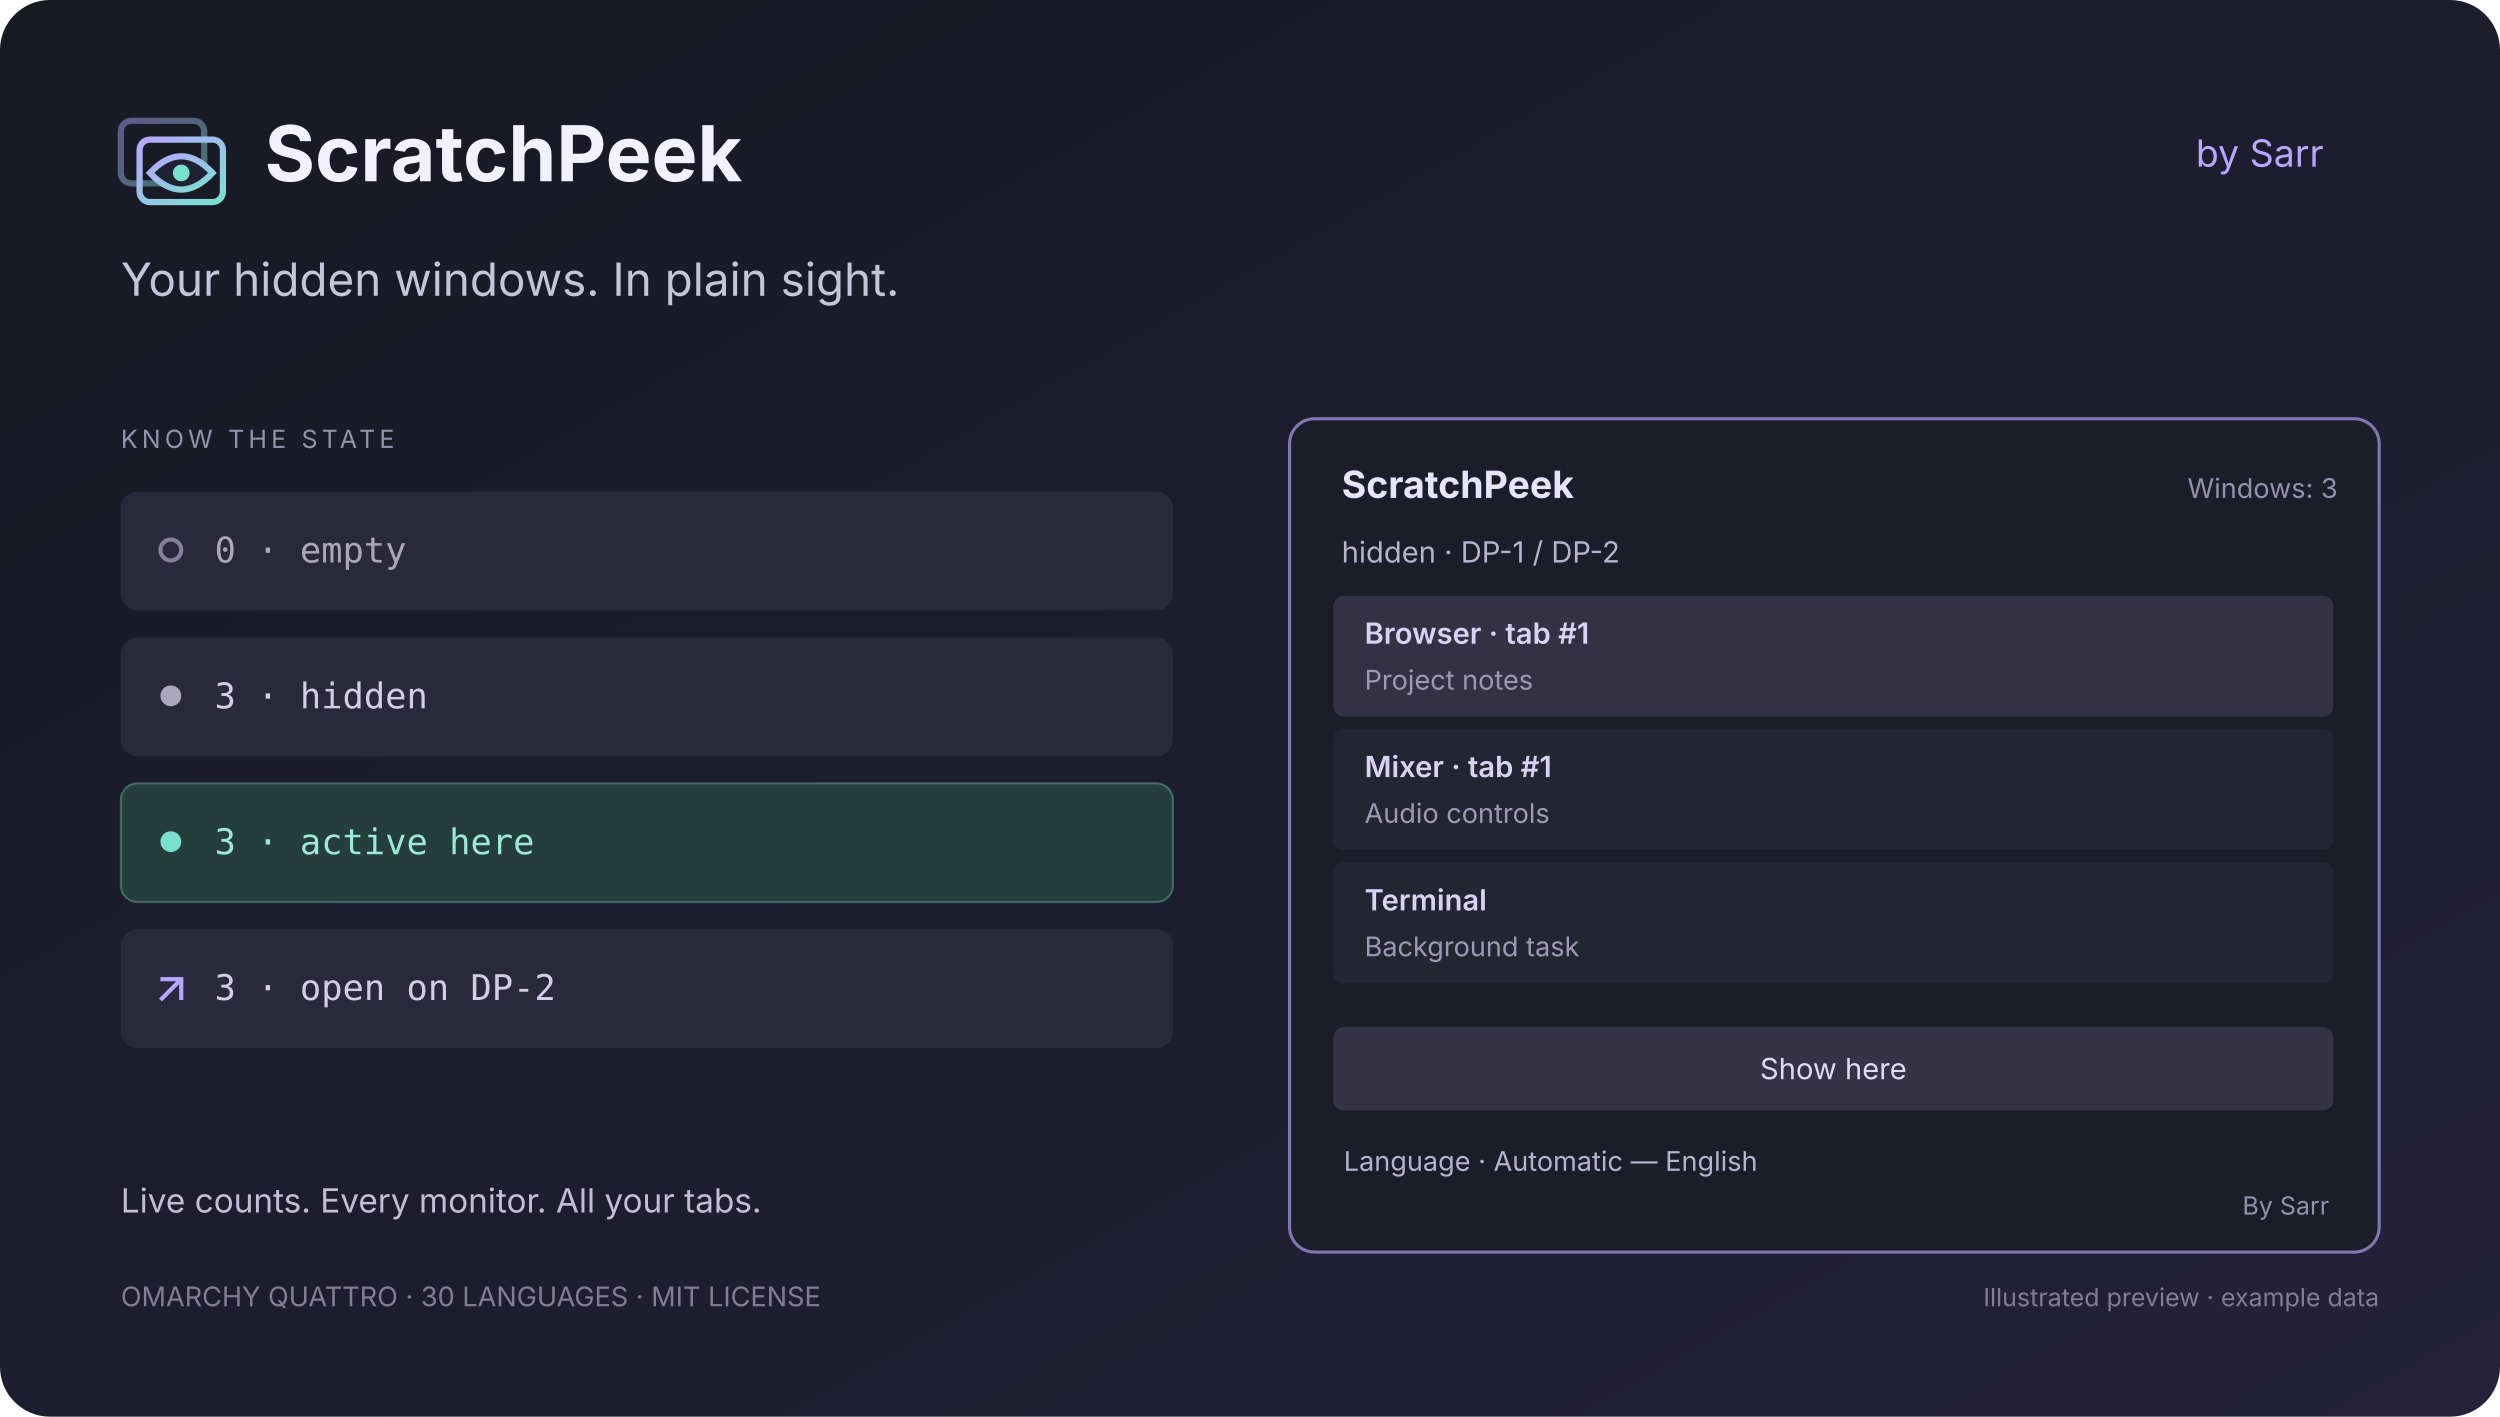
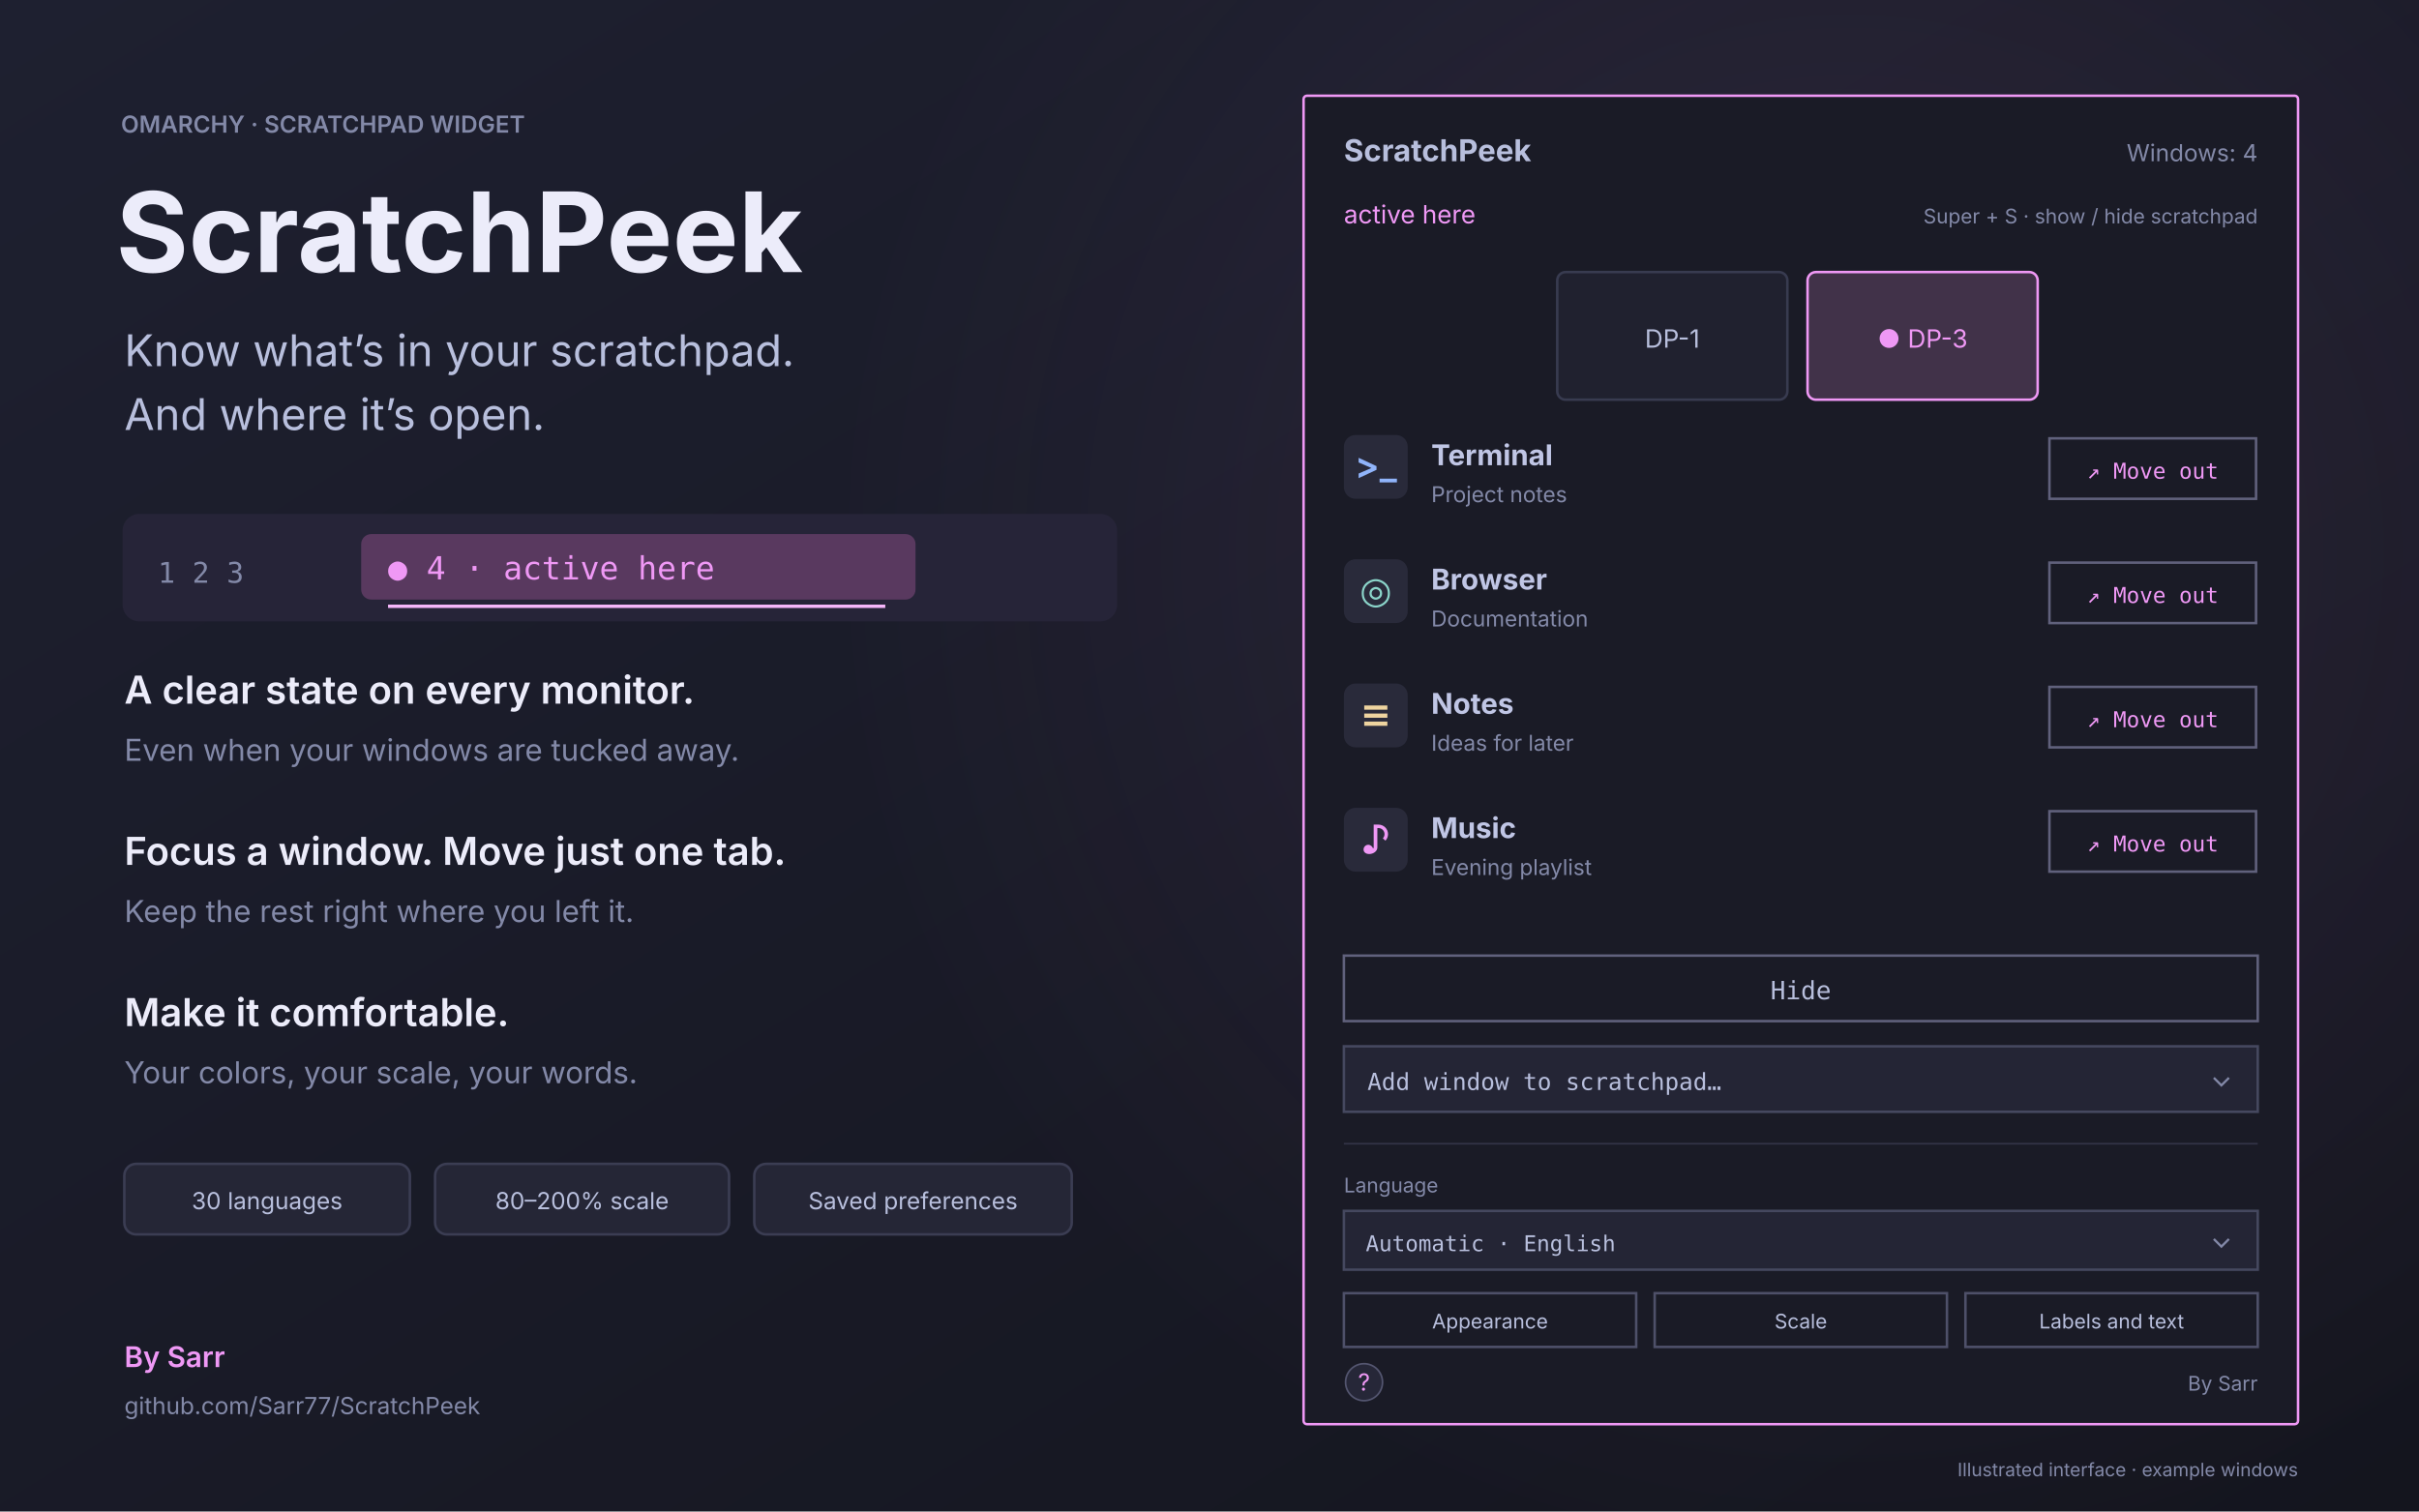
- <svg xmlns="http://www.w3.org/2000/svg" width="1200" height="680" viewBox="0 0 1200 680" role="img" aria-labelledby="title desc">
+ <svg xmlns="http://www.w3.org/2000/svg" width="1440" height="900" viewBox="0 0 1440 900" role="img" aria-labelledby="title desc">
  <defs>
    <linearGradient id="bg" x2="1" y2="1">
-       <stop stop-color="#171923" />
-       <stop offset="1" stop-color="#242139" />
+       <stop stop-color="#1e2030" />
+       <stop offset="1" stop-color="#14151e" />
    </linearGradient>
-     <linearGradient id="accent" x2="1" y2="1">
-       <stop stop-color="#b8a7ff" />
-       <stop offset="1" stop-color="#79e0cf" />
-     </linearGradient>
+     <radialGradient id="glow">
+       <stop stop-color="#ef98f5" stop-opacity=".09" />
+       <stop offset="1" stop-color="#ef98f5" stop-opacity="0" />
+     </radialGradient>
  </defs>
-   <rect width="1200" height="680" rx="24" fill="url(#bg)" />
+   <rect width="1440" height="900" fill="url(#bg)" />
+   <ellipse cx="1100" cy="330" rx="610" ry="600" fill="url(#glow)" />
  <g font-family="Inter, DejaVu Sans, sans-serif">
-     <g transform="translate(54 54)" stroke="url(#accent)" stroke-width="3" fill="none">
-       <rect x="4" y="4" width="40" height="30" rx="5" opacity=".45" />
-       <rect x="13" y="13" width="40" height="30" rx="5" />
-       <path d="M18 29 Q33 13 48 29 Q33 45 18 29Z" fill="#202132" />
-       <circle cx="33" cy="29" r="4" fill="#79e0cf" stroke="none" />
-     </g>
-     <text x="127" y="87" fill="#f3f0ff" font-size="37" font-weight="700">ScratchPeek</text>
-     <text x="1054" y="80" fill="#b8a7ff" font-size="18">by Sarr</text>
-     <text x="58" y="142" fill="#c6c4d8" font-size="22">Your hidden windows. In plain sight.</text>
-     <text x="58" y="215" fill="#9592ae" font-size="12" letter-spacing="2">KNOW THE STATE</text>
-     <g font-family="DejaVu Sans Mono, monospace" font-size="17">
-       <rect x="58" y="236" width="505" height="57" rx="8" fill="#2a293b" />
-       <circle cx="82" cy="264" r="5" stroke="#85819d" stroke-width="2" fill="none" />
-       <text x="103" y="270" fill="#aaa7bc">0 · empty</text>
-       <rect x="58" y="306" width="505" height="57" rx="8" fill="#2a293b" />
-       <circle cx="82" cy="334" r="5" fill="#aaa7bc" />
-       <text x="103" y="340" fill="#d3cee8">3 · hidden</text>
-       <rect x="58" y="376" width="505" height="57" rx="8" fill="#253d3b" stroke="#79e0cf" stroke-opacity=".35" />
-       <circle cx="82" cy="404" r="5" fill="#79e0cf" />
-       <text x="103" y="410" fill="#9be9dc">3 · active here</text>
-       <rect x="58" y="446" width="505" height="57" rx="8" fill="#2a293b" />
-       <path d="M77 480 L87 470 M77 470 H87 V480" stroke="#b8a7ff" stroke-width="2" fill="none" />
-       <text x="103" y="480" fill="#d3cee8">3 · open on DP-2</text>
-     </g>
-     <rect x="619" y="201" width="523" height="400" rx="12" fill="#1b1d29" stroke="#8176b1" stroke-width="1.5" />
-     <text x="644" y="239" fill="#e8e3ff" font-size="18" font-weight="700">ScratchPeek</text>
-     <text x="1050" y="239" fill="#9690ad" font-size="13">Windows: 3</text>
-     <text x="644" y="270" fill="#b8b2ce" font-size="14">hidden · DP-1  /  DP-2</text>
-     <rect x="640" y="286" width="480" height="58" rx="5" fill="#343145" />
-     <text x="655" y="309" fill="#d9d2f4" font-size="14" font-weight="600">Browser · tab #1</text>
-     <text x="655" y="331" fill="#9f97b6" font-size="13">Project notes</text>
-     <rect x="640" y="350" width="480" height="58" rx="5" fill="#242532" />
-     <text x="655" y="373" fill="#d9d2f4" font-size="14" font-weight="600">Mixer · tab #1</text>
-     <text x="655" y="395" fill="#9f97b6" font-size="13">Audio controls</text>
-     <rect x="640" y="414" width="480" height="58" rx="5" fill="#242532" />
-     <text x="655" y="437" fill="#d9d2f4" font-size="14" font-weight="600">Terminal</text>
-     <text x="655" y="459" fill="#9f97b6" font-size="13">Background task</text>
-     <rect x="640" y="493" width="480" height="40" rx="5" fill="#353345" />
-     <text x="880" y="518" text-anchor="middle" fill="#e0daf6" font-size="14">Show here</text>
-     <text x="645" y="562" fill="#b8b2ce" font-size="13">Language  ·  Automatic — English</text>
-     <text x="1118" y="583" text-anchor="end" fill="#9690ad" font-size="12">By Sarr</text>
-     <text x="58" y="582" fill="#c3bdd8" font-size="16">Live counts. Every monitor. All your tabs.</text>
-     <text x="58" y="627" fill="#827d97" font-size="13">OMARCHY QUATTRO  ·  30 LANGUAGES  ·  MIT LICENSE</text>
-     <text x="1142" y="627" text-anchor="end" fill="#827d97" font-size="12">Illustrated preview · example data</text>
+     <text x="72" y="79" font-size="14" fill="#8389a8" font-weight="600" text-anchor="start">OMARCHY · SCRATCHPAD WIDGET</text>
+     <text x="69" y="162" font-size="66" fill="#ececfa" font-weight="700" text-anchor="start">ScratchPeek</text>
+     <text x="74" y="218" font-size="26" fill="#b8bfdd" font-weight="400" text-anchor="start">Know what’s in your scratchpad.</text>
+     <text x="74" y="256" font-size="26" fill="#b8bfdd" font-weight="400" text-anchor="start">And where it’s open.</text>
+     <rect x="73" y="306" width="592" height="64" rx="10" fill="#262438" />
+     <text x="94" y="347" font-size="17" fill="#8389a8" font-weight="400" text-anchor="start" font-family="DejaVu Sans Mono">1   2   3</text>
+     <rect x="215" y="318" width="330" height="39" rx="6" fill="#59395f" />
+     <text x="231" y="345" font-size="19" fill="#ef98f5" font-weight="400" text-anchor="start" font-family="DejaVu Sans Mono">●  4 · active here</text>
+     <path d="M231 361H527" stroke="#f6b7fa" stroke-width="2" />
+     <text x="74" y="419" font-size="23" fill="#ececfa" font-weight="600" text-anchor="start">A clear state on every monitor.</text>
+     <text x="74" y="453" font-size="18" fill="#8389a8" font-weight="400" text-anchor="start">Even when your windows are tucked away.</text>
+     <text x="74" y="515" font-size="23" fill="#ececfa" font-weight="600" text-anchor="start">Focus a window. Move just one tab.</text>
+     <text x="74" y="549" font-size="18" fill="#8389a8" font-weight="400" text-anchor="start">Keep the rest right where you left it.</text>
+     <text x="74" y="611" font-size="23" fill="#ececfa" font-weight="600" text-anchor="start">Make it comfortable.</text>
+     <text x="74" y="645" font-size="18" fill="#8389a8" font-weight="400" text-anchor="start">Your colors, your scale, your words.</text>
+     <rect x="74" y="693" width="170" height="42" rx="7" fill="#252636" stroke="#3b3d53" stroke-width="1.5" />
+     <text x="159.0" y="720" font-size="14" fill="#b8bfdd" font-weight="400" text-anchor="middle">30 languages</text>
+     <rect x="259" y="693" width="175" height="42" rx="7" fill="#252636" stroke="#3b3d53" stroke-width="1.5" />
+     <text x="346.5" y="720" font-size="14" fill="#b8bfdd" font-weight="400" text-anchor="middle">80–200% scale</text>
+     <rect x="449" y="693" width="189" height="42" rx="7" fill="#252636" stroke="#3b3d53" stroke-width="1.5" />
+     <text x="543.5" y="720" font-size="14" fill="#b8bfdd" font-weight="400" text-anchor="middle">Saved preferences</text>
+     <text x="74" y="814" font-size="17" fill="#ef98f5" font-weight="600" text-anchor="start">By Sarr</text>
+     <text x="74" y="842" font-size="14" fill="#8389a8" font-weight="400" text-anchor="start">github.com/Sarr77/ScratchPeek</text>
+     <rect x="776" y="57" width="592" height="791" rx="2" fill="#1a1b26" stroke="#ef98f5" stroke-width="1.5" />
+     <text x="800" y="96" font-size="18" fill="#b8bfdd" font-weight="700" text-anchor="start">ScratchPeek</text>
+     <text x="1344" y="96" font-size="14" fill="#8389a8" font-weight="400" text-anchor="end">Windows: 4</text>
+     <text x="800" y="133" font-size="15" fill="#ef98f5" font-weight="400" text-anchor="start">active here</text>
+     <text x="1344" y="133" font-size="12" fill="#8389a8" font-weight="400" text-anchor="end">Super + S · show / hide scratchpad</text>
+     <rect x="927" y="162" width="137" height="76" rx="5" fill="#20212f" stroke="#383b50" stroke-width="1.5" />
+     <rect x="1076" y="162" width="137" height="76" rx="5" fill="#413249" stroke="#ef98f5" stroke-width="1.5" />
+     <text x="995.5" y="207" font-size="15" fill="#b8bfdd" font-weight="400" text-anchor="middle">DP-1</text>
+     <text x="1144.5" y="207" font-size="15" fill="#ef98f5" font-weight="400" text-anchor="middle">● DP-3</text>
+     <rect x="800" y="259" width="38" height="38" rx="7" fill="#292a3a" />
+     <text x="819" y="285" font-size="22" fill="#90b4fa" font-weight="600" text-anchor="middle">&gt;_</text>
+     <text x="852" y="277" font-size="17" fill="#c0c6e5" font-weight="700" text-anchor="start">Terminal</text>
+     <text x="852" y="299" font-size="13" fill="#8389a8" font-weight="400" text-anchor="start">Project notes</text>
+     <rect x="1220" y="261" width="123" height="36" rx="0" fill="#1a1b26" stroke="#60617c" stroke-width="1.5" />
+     <text x="1281.5" y="285" font-size="13" fill="#ef98f5" font-weight="400" text-anchor="middle" font-family="DejaVu Sans Mono">↗ Move out</text>
+     <rect x="800" y="333" width="38" height="38" rx="7" fill="#292a3a" />
+     <text x="819" y="359" font-size="22" fill="#8bd5ca" font-weight="600" text-anchor="middle">◎</text>
+     <text x="852" y="351" font-size="17" fill="#c0c6e5" font-weight="700" text-anchor="start">Browser</text>
+     <text x="852" y="373" font-size="13" fill="#8389a8" font-weight="400" text-anchor="start">Documentation</text>
+     <rect x="1220" y="335" width="123" height="36" rx="0" fill="#1a1b26" stroke="#60617c" stroke-width="1.5" />
+     <text x="1281.5" y="359" font-size="13" fill="#ef98f5" font-weight="400" text-anchor="middle" font-family="DejaVu Sans Mono">↗ Move out</text>
+     <rect x="800" y="407" width="38" height="38" rx="7" fill="#292a3a" />
+     <text x="819" y="433" font-size="22" fill="#eed49f" font-weight="600" text-anchor="middle">≡</text>
+     <text x="852" y="425" font-size="17" fill="#c0c6e5" font-weight="700" text-anchor="start">Notes</text>
+     <text x="852" y="447" font-size="13" fill="#8389a8" font-weight="400" text-anchor="start">Ideas for later</text>
+     <rect x="1220" y="409" width="123" height="36" rx="0" fill="#1a1b26" stroke="#60617c" stroke-width="1.5" />
+     <text x="1281.5" y="433" font-size="13" fill="#ef98f5" font-weight="400" text-anchor="middle" font-family="DejaVu Sans Mono">↗ Move out</text>
+     <rect x="800" y="481" width="38" height="38" rx="7" fill="#292a3a" />
+     <text x="819" y="507" font-size="22" fill="#ef98f5" font-weight="600" text-anchor="middle">♪</text>
+     <text x="852" y="499" font-size="17" fill="#c0c6e5" font-weight="700" text-anchor="start">Music</text>
+     <text x="852" y="521" font-size="13" fill="#8389a8" font-weight="400" text-anchor="start">Evening playlist</text>
+     <rect x="1220" y="483" width="123" height="36" rx="0" fill="#1a1b26" stroke="#60617c" stroke-width="1.5" />
+     <text x="1281.5" y="507" font-size="13" fill="#ef98f5" font-weight="400" text-anchor="middle" font-family="DejaVu Sans Mono">↗ Move out</text>
+     <rect x="800" y="569" width="544" height="39" rx="0" fill="#1a1b26" stroke="#60617c" stroke-width="1.5" />
+     <text x="1072.0" y="595" font-size="15" fill="#b8bfdd" font-weight="400" text-anchor="middle" font-family="DejaVu Sans Mono">Hide</text>
+     <rect x="800" y="623" width="544" height="39" rx="0" fill="#242535" stroke="#45485f" stroke-width="1.5" />
+     <text x="814" y="649" font-size="14" fill="#b8bfdd" font-weight="400" text-anchor="start" font-family="DejaVu Sans Mono">Add window to scratchpad…</text>
+     <text x="1329" y="647" font-size="17" fill="#8389a8" font-weight="400" text-anchor="end">⌄</text>
+     <path d="M800 681H1344" stroke="#323447" />
+     <text x="800" y="710" font-size="12" fill="#8389a8" font-weight="400" text-anchor="start">Language</text>
+     <rect x="800" y="721" width="544" height="35" rx="0" fill="#242535" stroke="#45485f" stroke-width="1.5" />
+     <text x="813" y="745" font-size="13" fill="#b8bfdd" font-weight="400" text-anchor="start" font-family="DejaVu Sans Mono">Automatic · English</text>
+     <text x="1329" y="743" font-size="17" fill="#8389a8" font-weight="400" text-anchor="end">⌄</text>
+     <rect x="800" y="770" width="174" height="32" rx="0" fill="#1a1b26" stroke="#4e5069" stroke-width="1.5" />
+     <text x="887" y="791" font-size="12" fill="#b8bfdd" font-weight="400" text-anchor="middle">Appearance</text>
+     <rect x="985" y="770" width="174" height="32" rx="0" fill="#1a1b26" stroke="#4e5069" stroke-width="1.5" />
+     <text x="1072" y="791" font-size="12" fill="#b8bfdd" font-weight="400" text-anchor="middle">Scale</text>
+     <rect x="1170" y="770" width="174" height="32" rx="0" fill="#1a1b26" stroke="#4e5069" stroke-width="1.5" />
+     <text x="1257" y="791" font-size="12" fill="#b8bfdd" font-weight="400" text-anchor="middle">Labels and text</text>
+     <circle cx="812" cy="823" r="11" fill="#262738" stroke="#53556f" />
+     <text x="812" y="828" font-size="14" fill="#ef98f5" font-weight="400" text-anchor="middle">?</text>
+     <text x="1344" y="828" font-size="12" fill="#8389a8" font-weight="400" text-anchor="end">By Sarr</text>
+     <text x="1368" y="879" font-size="11" fill="#8389a8" font-weight="400" text-anchor="end">Illustrated interface · example windows</text>
  </g>
</svg>
